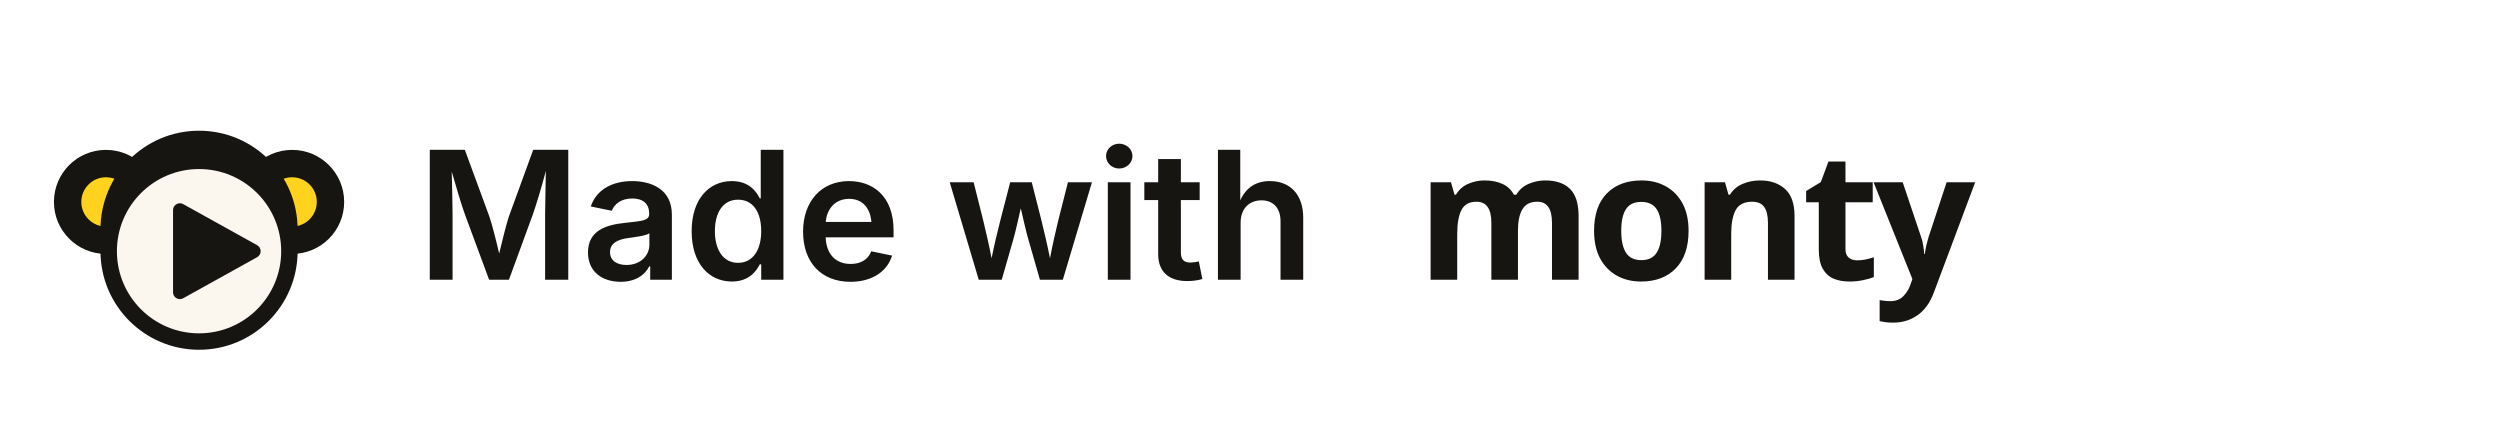
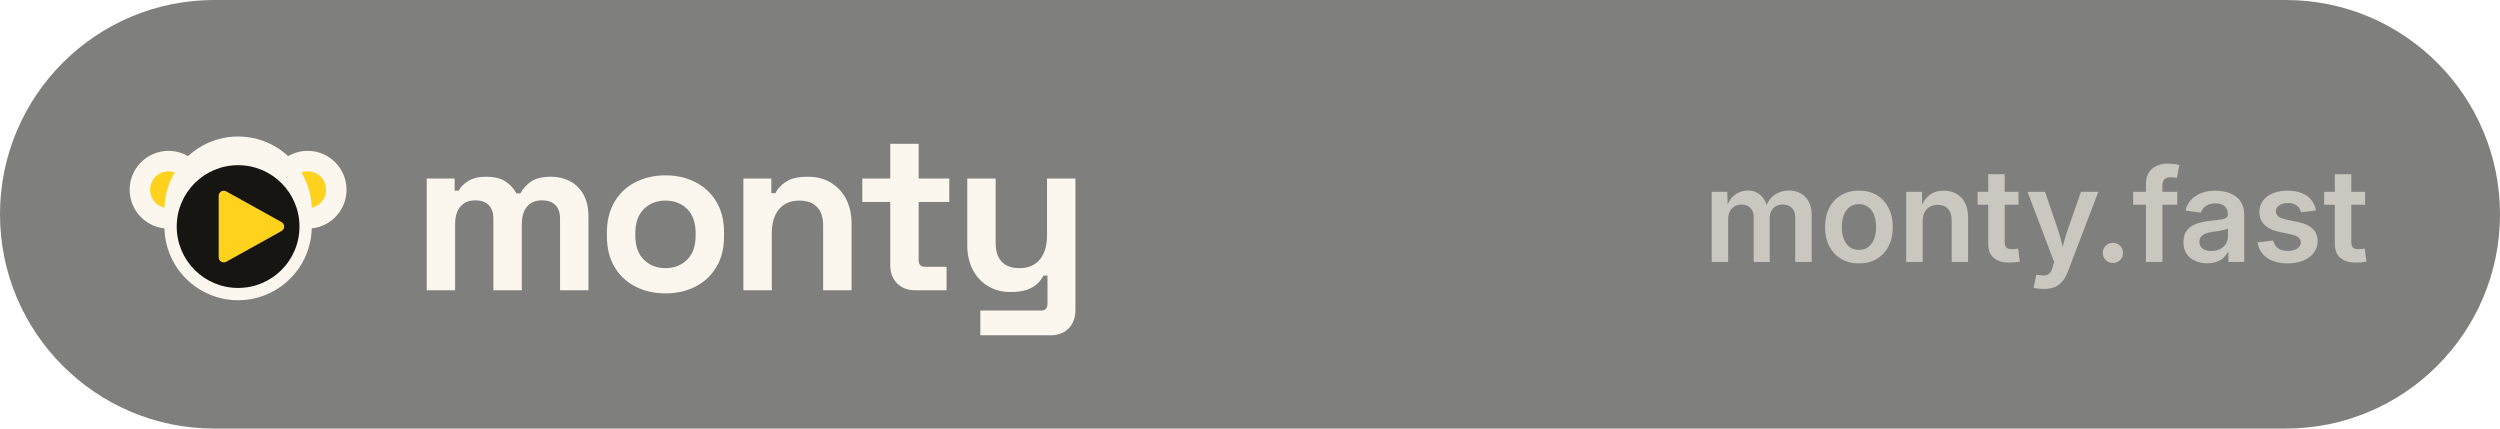
- <svg xmlns="http://www.w3.org/2000/svg" width="420" height="72" viewBox="0 0 420 72">
-   <g transform="translate(4,10) scale(0.46)">
-     <circle cx="30" cy="52" r="19" fill="#161512" />
-     <circle cx="98" cy="52" r="19" fill="#161512" />
+ <svg xmlns="http://www.w3.org/2000/svg" width="420" height="72" viewBox="0 0 420 72" role="img" aria-label="monty.fast">
+   <defs>
+     <filter id="grain" x="0" y="0" width="100%" height="100%">
+       <feTurbulence type="fractalNoise" baseFrequency="0.9" numOctaves="3" seed="7" result="n" />
+       <feColorMatrix in="n" type="saturate" values="0" />
+     </filter>
+     <filter id="drop" x="-40%" y="-40%" width="180%" height="200%">
+       <feDropShadow dx="0" dy="10" stdDeviation="16" flood-color="#000000" flood-opacity="0.45" />
+     </filter>
+     <filter id="dropSoft" x="-40%" y="-40%" width="180%" height="200%">
+       <feDropShadow dx="0" dy="6" stdDeviation="9" flood-color="#000000" flood-opacity="0.22" />
+     </filter>
+     <linearGradient id="screenGrad" x1="0" y1="0" x2="1" y2="1">
+       <stop offset="0" stop-color="#2A1E5C" />
+       <stop offset="0.5" stop-color="#161512" />
+       <stop offset="1" stop-color="#0B0A09" />
+     </linearGradient>
+     <linearGradient id="neonGrad" x1="0" y1="0" x2="1" y2="0">
+       <stop offset="0" stop-color="#6C4DF6" />
+       <stop offset="1" stop-color="#FFD21E" />
+     </linearGradient>
+   </defs>
+   <rect width="420" height="72" rx="36" fill="#161512" opacity="0.55" />
+   <g transform="translate(18,14) scale(0.34375)">
+     <circle cx="30" cy="52" r="19" fill="#FBF7EF" />
+     <circle cx="98" cy="52" r="19" fill="#FBF7EF" />
    <circle cx="30" cy="52" r="9" fill="#FFD21E" />
    <circle cx="98" cy="52" r="9" fill="#FFD21E" />
-     <rect x="28" y="26" width="72" height="80" rx="36" fill="#161512" />
-     <circle cx="64" cy="70" r="30" fill="#FBF7EF" />
-     <path d="M57 55 L57 85 L84 70 Z" fill="#161512" stroke="#161512" stroke-width="5" stroke-linejoin="round" />
+     <rect x="28" y="26" width="72" height="80" rx="36" fill="#FBF7EF" />
+     <circle cx="64" cy="70" r="30" fill="#161512" />
+     <path d="M57 55 L57 85 L84 70 Z" fill="#FFD21E" stroke="#FFD21E" stroke-width="5" stroke-linejoin="round" />
  </g>
-   <text x="70" y="47" font-family="Inter, sans-serif" font-size="30" font-weight="600" fill="#161512">Made with</text>
-   <text x="238" y="47" font-family="'Space Grotesk', sans-serif" font-size="30" font-weight="700" fill="#161512" letter-spacing="-1">monty</text>
+   <path d="M76.46 48.76L71.69 48.76L71.69 29.99L76.38 29.99L76.38 32.03L77.06 32.03Q77.55 31.09 78.69 30.39Q79.82 29.69 81.68 29.69L81.68 29.69Q83.68 29.69 84.89 30.46Q86.11 31.24 86.75 32.49L86.75 32.49L87.43 32.49Q88.07 31.28 89.25 30.48Q90.42 29.69 92.58 29.69L92.58 29.69Q94.32 29.69 95.74 30.43Q97.16 31.16 98.01 32.66Q98.86 34.15 98.86 36.42L98.86 36.42L98.86 48.76L94.09 48.76L94.09 36.76Q94.09 35.21 93.3 34.44Q92.5 33.66 91.06 33.66L91.06 33.66Q89.44 33.66 88.55 34.7Q87.66 35.74 87.66 37.67L87.66 37.67L87.66 48.76L82.89 48.76L82.89 36.76Q82.89 35.21 82.09 34.44Q81.3 33.66 79.86 33.66L79.86 33.66Q78.24 33.66 77.35 34.7Q76.46 35.74 76.46 37.67L76.46 37.67L76.46 48.76M111.8 49.29L111.8 49.29Q109 49.29 106.77 48.15Q104.53 47.02 103.25 44.86Q101.96 42.71 101.96 39.68L101.96 39.68L101.96 39.07Q101.96 36.05 103.25 33.89Q104.53 31.73 106.77 30.6Q109 29.46 111.8 29.46L111.8 29.46Q114.6 29.46 116.83 30.6Q119.06 31.73 120.35 33.89Q121.64 36.05 121.64 39.07L121.64 39.07L121.64 39.68Q121.64 42.71 120.35 44.86Q119.06 47.02 116.83 48.15Q114.6 49.29 111.8 49.29M111.8 45.05L111.8 45.05Q113.99 45.05 115.43 43.63Q116.87 42.21 116.87 39.56L116.87 39.56L116.87 39.19Q116.87 36.54 115.45 35.12Q114.03 33.7 111.8 33.7L111.8 33.7Q109.6 33.7 108.17 35.12Q106.73 36.54 106.73 39.19L106.73 39.19L106.73 39.56Q106.73 42.21 108.17 43.63Q109.6 45.05 111.8 45.05M129.66 48.76L124.89 48.76L124.89 29.99L129.58 29.99L129.58 32.45L130.27 32.45Q130.72 31.47 131.97 30.58Q133.22 29.69 135.75 29.69L135.75 29.69Q137.95 29.69 139.59 30.69Q141.24 31.69 142.15 33.45Q143.06 35.21 143.06 37.56L143.06 37.56L143.06 48.76L138.29 48.76L138.29 37.94Q138.29 35.82 137.25 34.76Q136.21 33.7 134.28 33.7L134.28 33.7Q132.08 33.7 130.87 35.16Q129.66 36.61 129.66 39.22L129.66 39.22L129.66 48.76M159.02 48.76L153.73 48.76Q151.87 48.76 150.72 47.61Q149.56 46.45 149.56 44.52L149.56 44.52L149.56 33.93L144.87 33.93L144.87 29.99L149.56 29.99L149.56 24.16L154.33 24.16L154.33 29.99L159.48 29.99L159.48 33.93L154.33 33.93L154.33 43.69Q154.33 44.82 155.39 44.82L155.39 44.82L159.02 44.82L159.02 48.76M176.51 56.33L164.7 56.33L164.7 52.17L174.92 52.17Q175.98 52.17 175.98 51.03L175.98 51.03L175.98 46.3L175.29 46.3Q174.99 46.94 174.35 47.59Q173.71 48.23 172.61 48.65Q171.51 49.06 169.81 49.06L169.81 49.06Q167.61 49.06 165.97 48.06Q164.32 47.06 163.41 45.28Q162.5 43.5 162.5 41.19L162.5 41.19L162.5 29.99L167.27 29.99L167.27 40.81Q167.27 42.93 168.31 43.99Q169.35 45.05 171.28 45.05L171.28 45.05Q173.48 45.05 174.69 43.59Q175.9 42.14 175.9 39.53L175.9 39.53L175.9 29.99L180.67 29.99L180.67 52.09Q180.67 54.02 179.53 55.17Q178.4 56.33 176.51 56.33L176.51 56.33" fill="#FBF7EF" />
+   <path d="M290.33 44L287.56 44L287.56 32.22L290.18 32.22L290.26 34.97L290.05 34.97Q290.33 33.95 290.87 33.3Q291.42 32.65 292.14 32.33Q292.86 32.01 293.65 32.01L293.65 32.01Q294.95 32.01 295.8 32.81Q296.66 33.6 296.95 35.05L296.95 35.05L296.6 35.05Q296.84 34.06 297.42 33.39Q298 32.71 298.81 32.36Q299.62 32.01 300.56 32.01L300.56 32.01Q301.63 32.01 302.5 32.48Q303.36 32.95 303.86 33.86Q304.36 34.77 304.36 36.1L304.36 36.1L304.36 44L301.6 44L301.6 36.52Q301.6 35.41 300.99 34.89Q300.38 34.36 299.5 34.36L299.5 34.36Q298.83 34.36 298.33 34.65Q297.84 34.94 297.58 35.46Q297.31 35.98 297.31 36.65L297.31 36.65L297.31 44L294.62 44L294.62 36.39Q294.62 35.47 294.04 34.92Q293.47 34.36 292.58 34.36L292.58 34.36Q291.96 34.36 291.45 34.65Q290.94 34.93 290.64 35.48Q290.33 36.03 290.33 36.83L290.33 36.83L290.33 44M312.3 44.25L312.3 44.25Q310.58 44.25 309.3 43.48Q308.01 42.72 307.31 41.35Q306.61 39.97 306.61 38.15L306.61 38.15Q306.61 36.32 307.31 34.94Q308.01 33.56 309.3 32.79Q310.58 32.02 312.3 32.02L312.3 32.02Q314.03 32.02 315.31 32.79Q316.58 33.56 317.29 34.94Q317.99 36.32 317.99 38.15L317.99 38.15Q317.99 39.97 317.29 41.35Q316.58 42.72 315.31 43.48Q314.03 44.25 312.3 44.25M312.3 41.98L312.3 41.98Q313.24 41.98 313.89 41.48Q314.53 40.98 314.86 40.12Q315.19 39.25 315.19 38.15L315.19 38.15Q315.19 37.03 314.86 36.16Q314.53 35.29 313.89 34.79Q313.24 34.29 312.3 34.29L312.3 34.29Q311.36 34.29 310.72 34.79Q310.08 35.29 309.75 36.16Q309.42 37.03 309.42 38.15L309.42 38.15Q309.42 39.25 309.75 40.12Q310.08 40.98 310.71 41.48Q311.35 41.98 312.3 41.98M323.01 37.17L323.01 37.17L323.01 44L320.24 44L320.24 32.22L322.89 32.22L322.92 35.15L322.6 35.15Q323.11 33.61 324.09 32.82Q325.08 32.03 326.55 32.03L326.55 32.03Q327.78 32.03 328.7 32.56Q329.62 33.09 330.13 34.09Q330.64 35.09 330.64 36.54L330.64 36.54L330.64 44L327.88 44L327.88 36.97Q327.88 35.75 327.26 35.08Q326.64 34.41 325.54 34.41L325.54 34.41Q324.81 34.41 324.24 34.72Q323.66 35.04 323.34 35.65Q323.01 36.27 323.01 37.17M332.23 32.22L339.11 32.22L339.11 34.4L332.23 34.4L332.23 32.22M334.02 40.95L334.02 29.27L336.79 29.27L336.79 40.66Q336.79 41.29 337.06 41.58Q337.33 41.86 337.97 41.86L337.97 41.86Q338.19 41.86 338.51 41.83Q338.83 41.8 339.04 41.77L339.04 41.77L339.33 43.94Q338.93 44.03 338.46 44.07Q337.98 44.11 337.53 44.11L337.53 44.11Q335.81 44.11 334.92 43.3Q334.02 42.5 334.02 40.95L334.02 40.95M341.65 48.35L341.65 48.35L342.09 46.17L342.75 46.22Q343.3 46.33 343.71 46.24Q344.13 46.15 344.41 45.82Q344.7 45.49 344.84 44.88L344.84 44.88L345.09 44.01L340.62 32.22L343.56 32.22L345.72 38.53Q346.08 39.62 346.35 40.7Q346.61 41.79 346.9 42.9L346.9 42.9L346.16 42.9Q346.45 41.79 346.74 40.7Q347.03 39.61 347.4 38.53L347.4 38.53L349.61 32.22L352.52 32.22L347.39 45.65Q347.04 46.59 346.51 47.23Q345.98 47.88 345.23 48.21Q344.49 48.54 343.48 48.54L343.48 48.54Q342.95 48.54 342.46 48.49Q341.98 48.44 341.65 48.35M354.97 44.18L354.97 44.18Q354.26 44.18 353.76 43.69Q353.27 43.19 353.27 42.49L353.27 42.49Q353.27 41.78 353.76 41.28Q354.26 40.79 354.97 40.79L354.97 40.79Q355.69 40.79 356.18 41.28Q356.67 41.78 356.67 42.49L356.67 42.49Q356.67 43.19 356.18 43.69Q355.69 44.18 354.97 44.18M358.37 32.22L365.78 32.22L365.78 34.4L358.37 34.4L358.37 32.22M363.28 44L360.52 44L360.52 30.89Q360.52 29.77 360.99 29.01Q361.46 28.26 362.28 27.88Q363.1 27.49 364.16 27.49L364.16 27.49Q364.82 27.49 365.35 27.57Q365.88 27.65 366.12 27.71L366.12 27.71L365.74 29.88Q365.57 29.85 365.28 29.81Q364.99 29.78 364.68 29.78L364.68 29.78Q363.93 29.78 363.6 30.13Q363.28 30.49 363.28 31.18L363.28 31.18L363.28 44M370.81 44.23L370.81 44.23Q369.67 44.23 368.77 43.82Q367.87 43.42 367.34 42.63Q366.82 41.84 366.82 40.68L366.82 40.68Q366.82 39.67 367.19 39.02Q367.57 38.37 368.21 37.98Q368.86 37.59 369.67 37.39Q370.49 37.19 371.36 37.09L371.36 37.09Q372.41 36.97 373.05 36.89Q373.69 36.8 373.99 36.61Q374.28 36.43 374.28 36.03L374.28 36.03L374.28 35.96Q374.28 35.41 374.04 35.01Q373.8 34.61 373.33 34.39Q372.86 34.17 372.19 34.17L372.19 34.17Q371.51 34.17 371 34.39Q370.49 34.6 370.18 34.96Q369.87 35.31 369.75 35.73L369.75 35.73L367.16 35.37Q367.42 34.29 368.12 33.55Q368.81 32.81 369.86 32.42Q370.91 32.03 372.2 32.03L372.2 32.03Q373.13 32.03 374 32.26Q374.87 32.48 375.55 32.96Q376.24 33.44 376.63 34.21Q377.03 34.98 377.03 36.07L377.03 36.07L377.03 44L374.37 44L374.37 42.36L374.27 42.36Q374.01 42.87 373.56 43.3Q373.1 43.72 372.42 43.97Q371.75 44.23 370.81 44.23M371.51 42.17L371.51 42.17Q372.38 42.17 373 41.84Q373.63 41.51 373.96 40.95Q374.29 40.39 374.29 39.72L374.29 39.72L374.29 38.37Q374.16 38.47 373.86 38.56Q373.56 38.65 373.18 38.72Q372.8 38.79 372.41 38.85Q372.01 38.91 371.69 38.95L371.69 38.95Q371.08 39.04 370.58 39.23Q370.08 39.42 369.79 39.77Q369.5 40.11 369.5 40.65L369.5 40.65Q369.5 41.14 369.76 41.48Q370.02 41.82 370.47 42Q370.92 42.17 371.51 42.17M384.31 44.25L384.31 44.25Q382.94 44.25 381.87 43.84Q380.79 43.43 380.11 42.64Q379.44 41.85 379.27 40.72L379.27 40.72L381.9 40.4Q382.09 41.26 382.71 41.71Q383.33 42.15 384.34 42.15L384.34 42.15Q385.36 42.15 385.95 41.74Q386.54 41.34 386.54 40.73L386.54 40.73Q386.54 40.22 386.14 39.89Q385.73 39.55 384.94 39.39L384.94 39.39L382.93 38.96Q381.25 38.6 380.42 37.76Q379.58 36.93 379.58 35.62L379.58 35.62Q379.58 34.54 380.17 33.73Q380.77 32.92 381.84 32.48Q382.91 32.03 384.33 32.03L384.33 32.03Q385.7 32.03 386.7 32.44Q387.7 32.85 388.31 33.6Q388.91 34.34 389.08 35.35L389.08 35.35L386.57 35.67Q386.43 35.01 385.88 34.55Q385.32 34.1 384.38 34.1L384.38 34.1Q383.49 34.1 382.92 34.49Q382.35 34.88 382.35 35.48L382.35 35.48Q382.35 36 382.74 36.34Q383.13 36.67 383.98 36.86L383.98 36.86L386.02 37.29Q387.72 37.64 388.54 38.44Q389.36 39.23 389.36 40.49L389.36 40.49Q389.36 41.62 388.72 42.46Q388.07 43.31 386.94 43.78Q385.8 44.25 384.31 44.25M390.46 32.22L397.34 32.22L397.34 34.4L390.46 34.4L390.46 32.22M392.25 40.95L392.25 29.27L395.02 29.27L395.02 40.66Q395.02 41.29 395.29 41.58Q395.56 41.86 396.21 41.86L396.21 41.86Q396.42 41.86 396.74 41.83Q397.07 41.8 397.27 41.77L397.27 41.77L397.56 43.94Q397.16 44.03 396.69 44.07Q396.22 44.11 395.77 44.11L395.77 44.11Q394.05 44.11 393.15 43.3Q392.25 42.5 392.25 40.95L392.25 40.95" fill="#FBF7EF" opacity="0.6" />
</svg>
